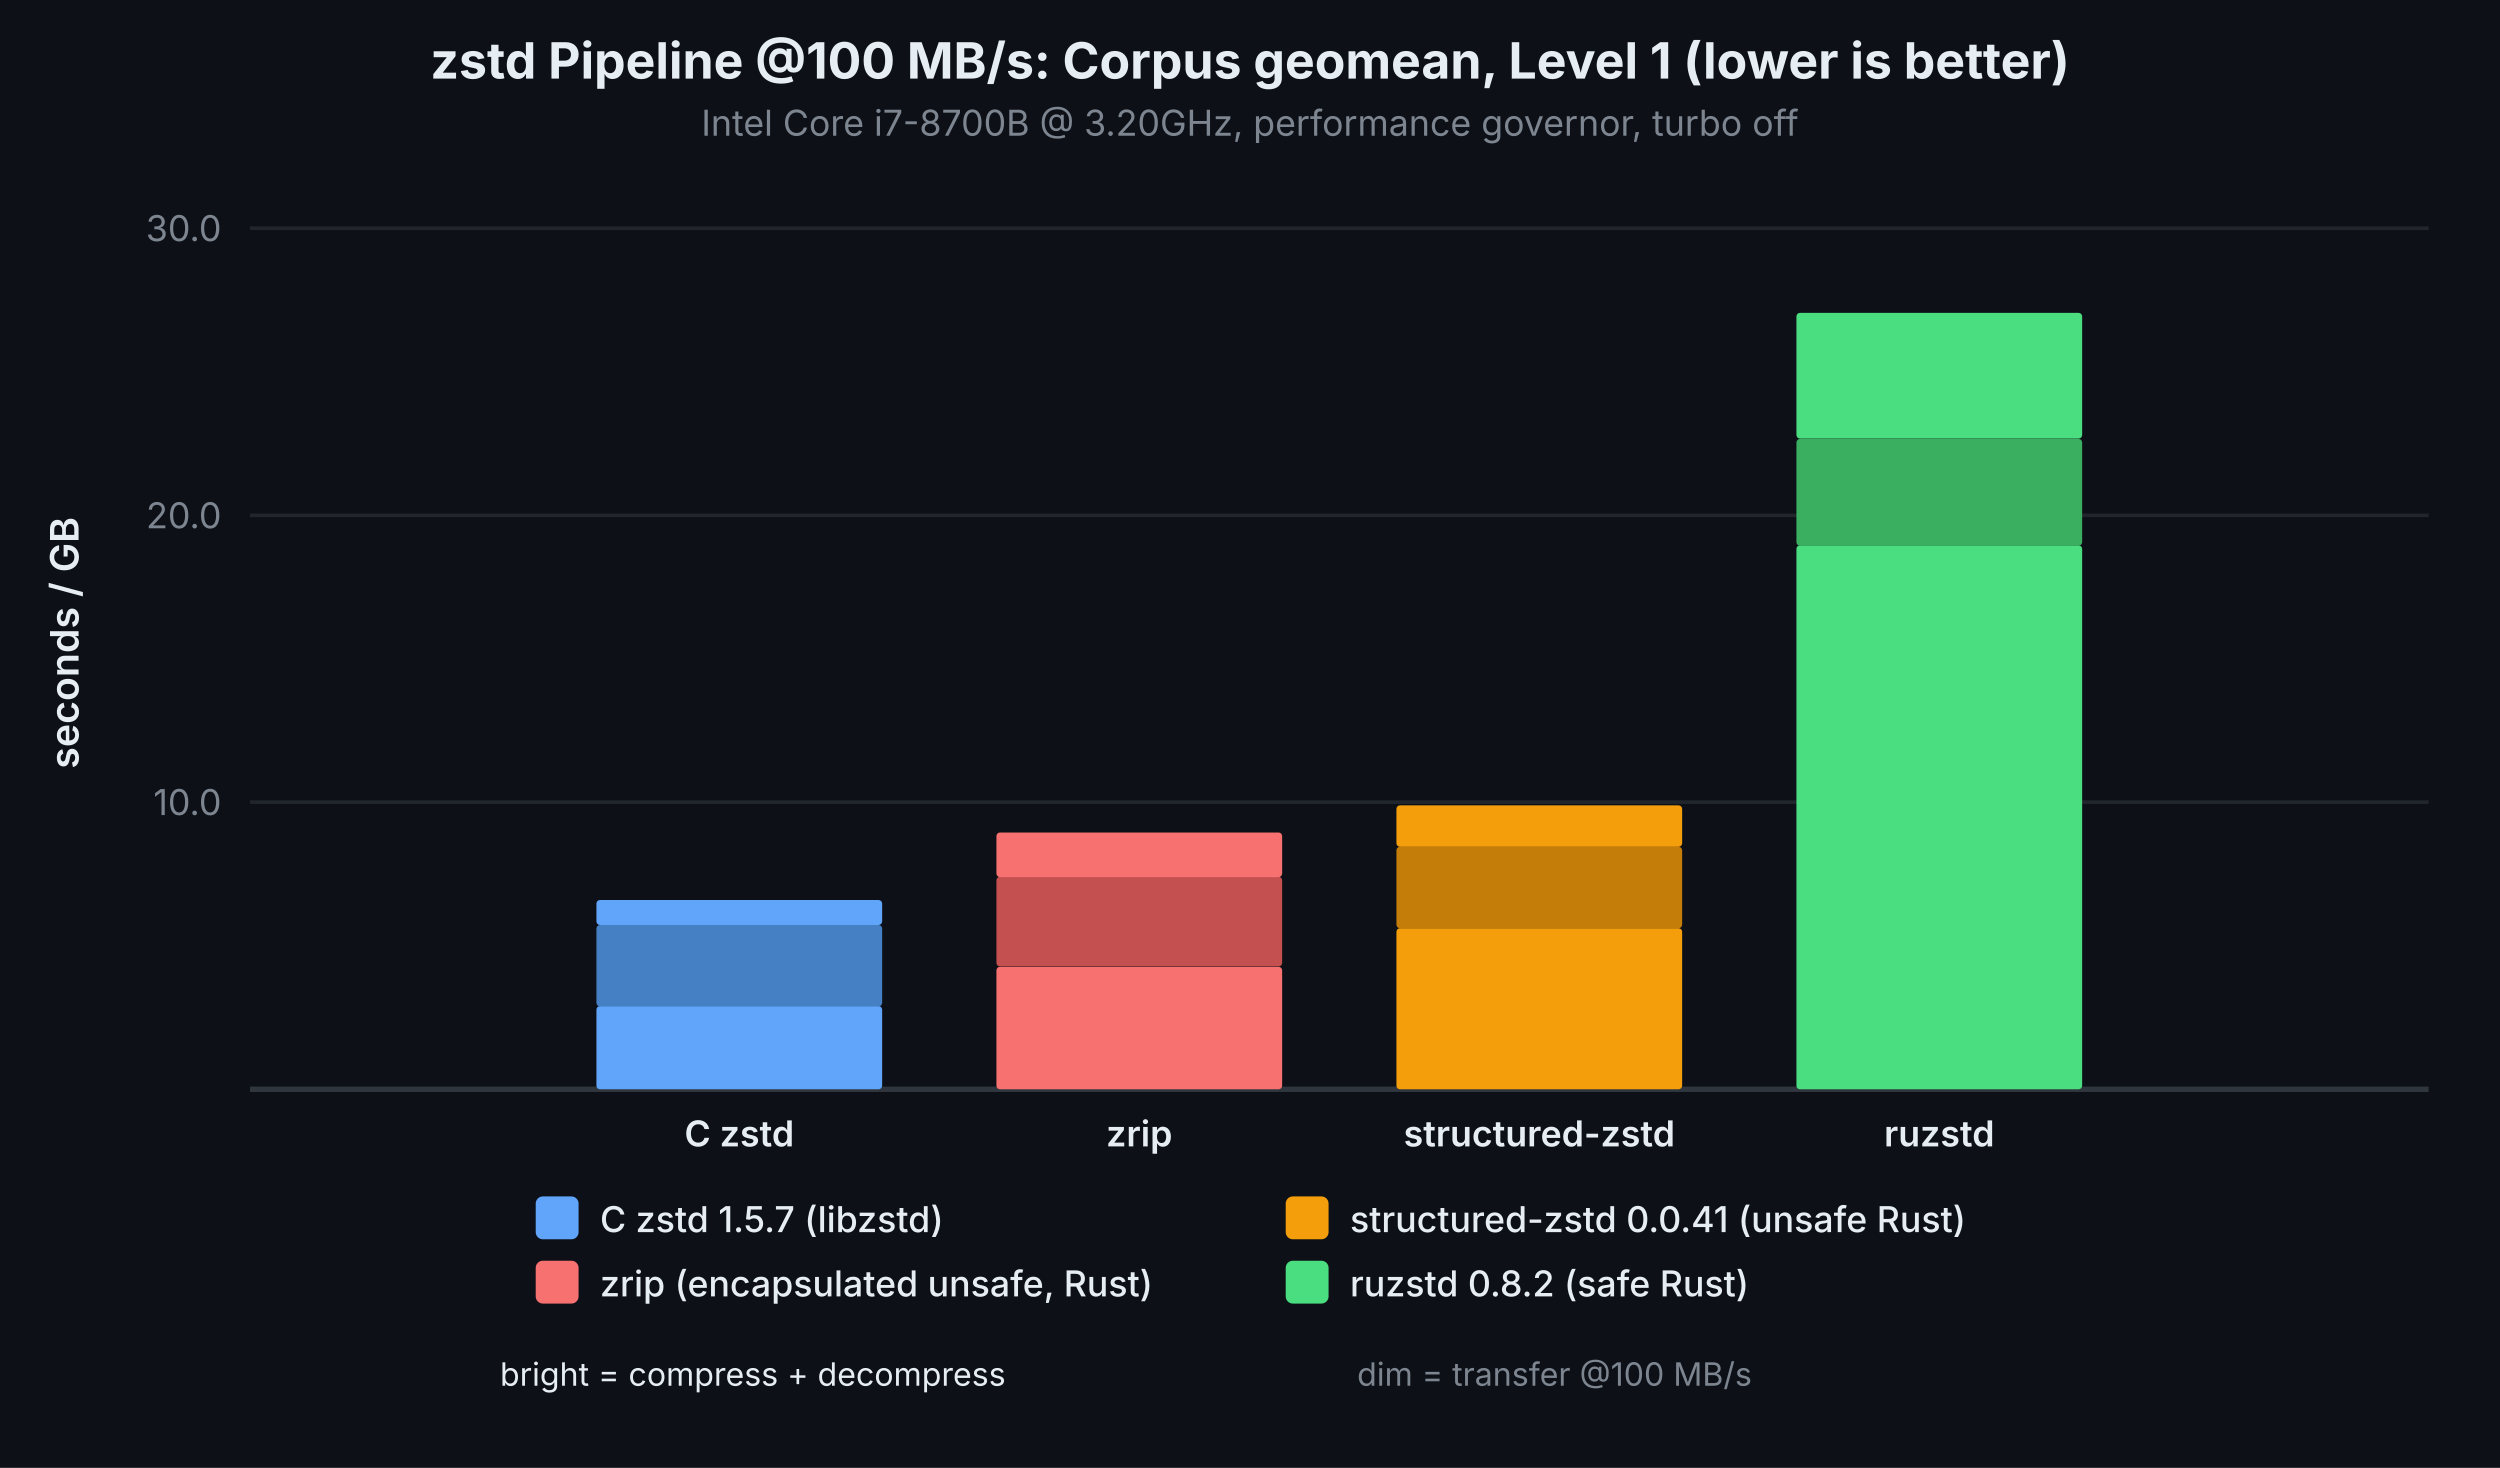
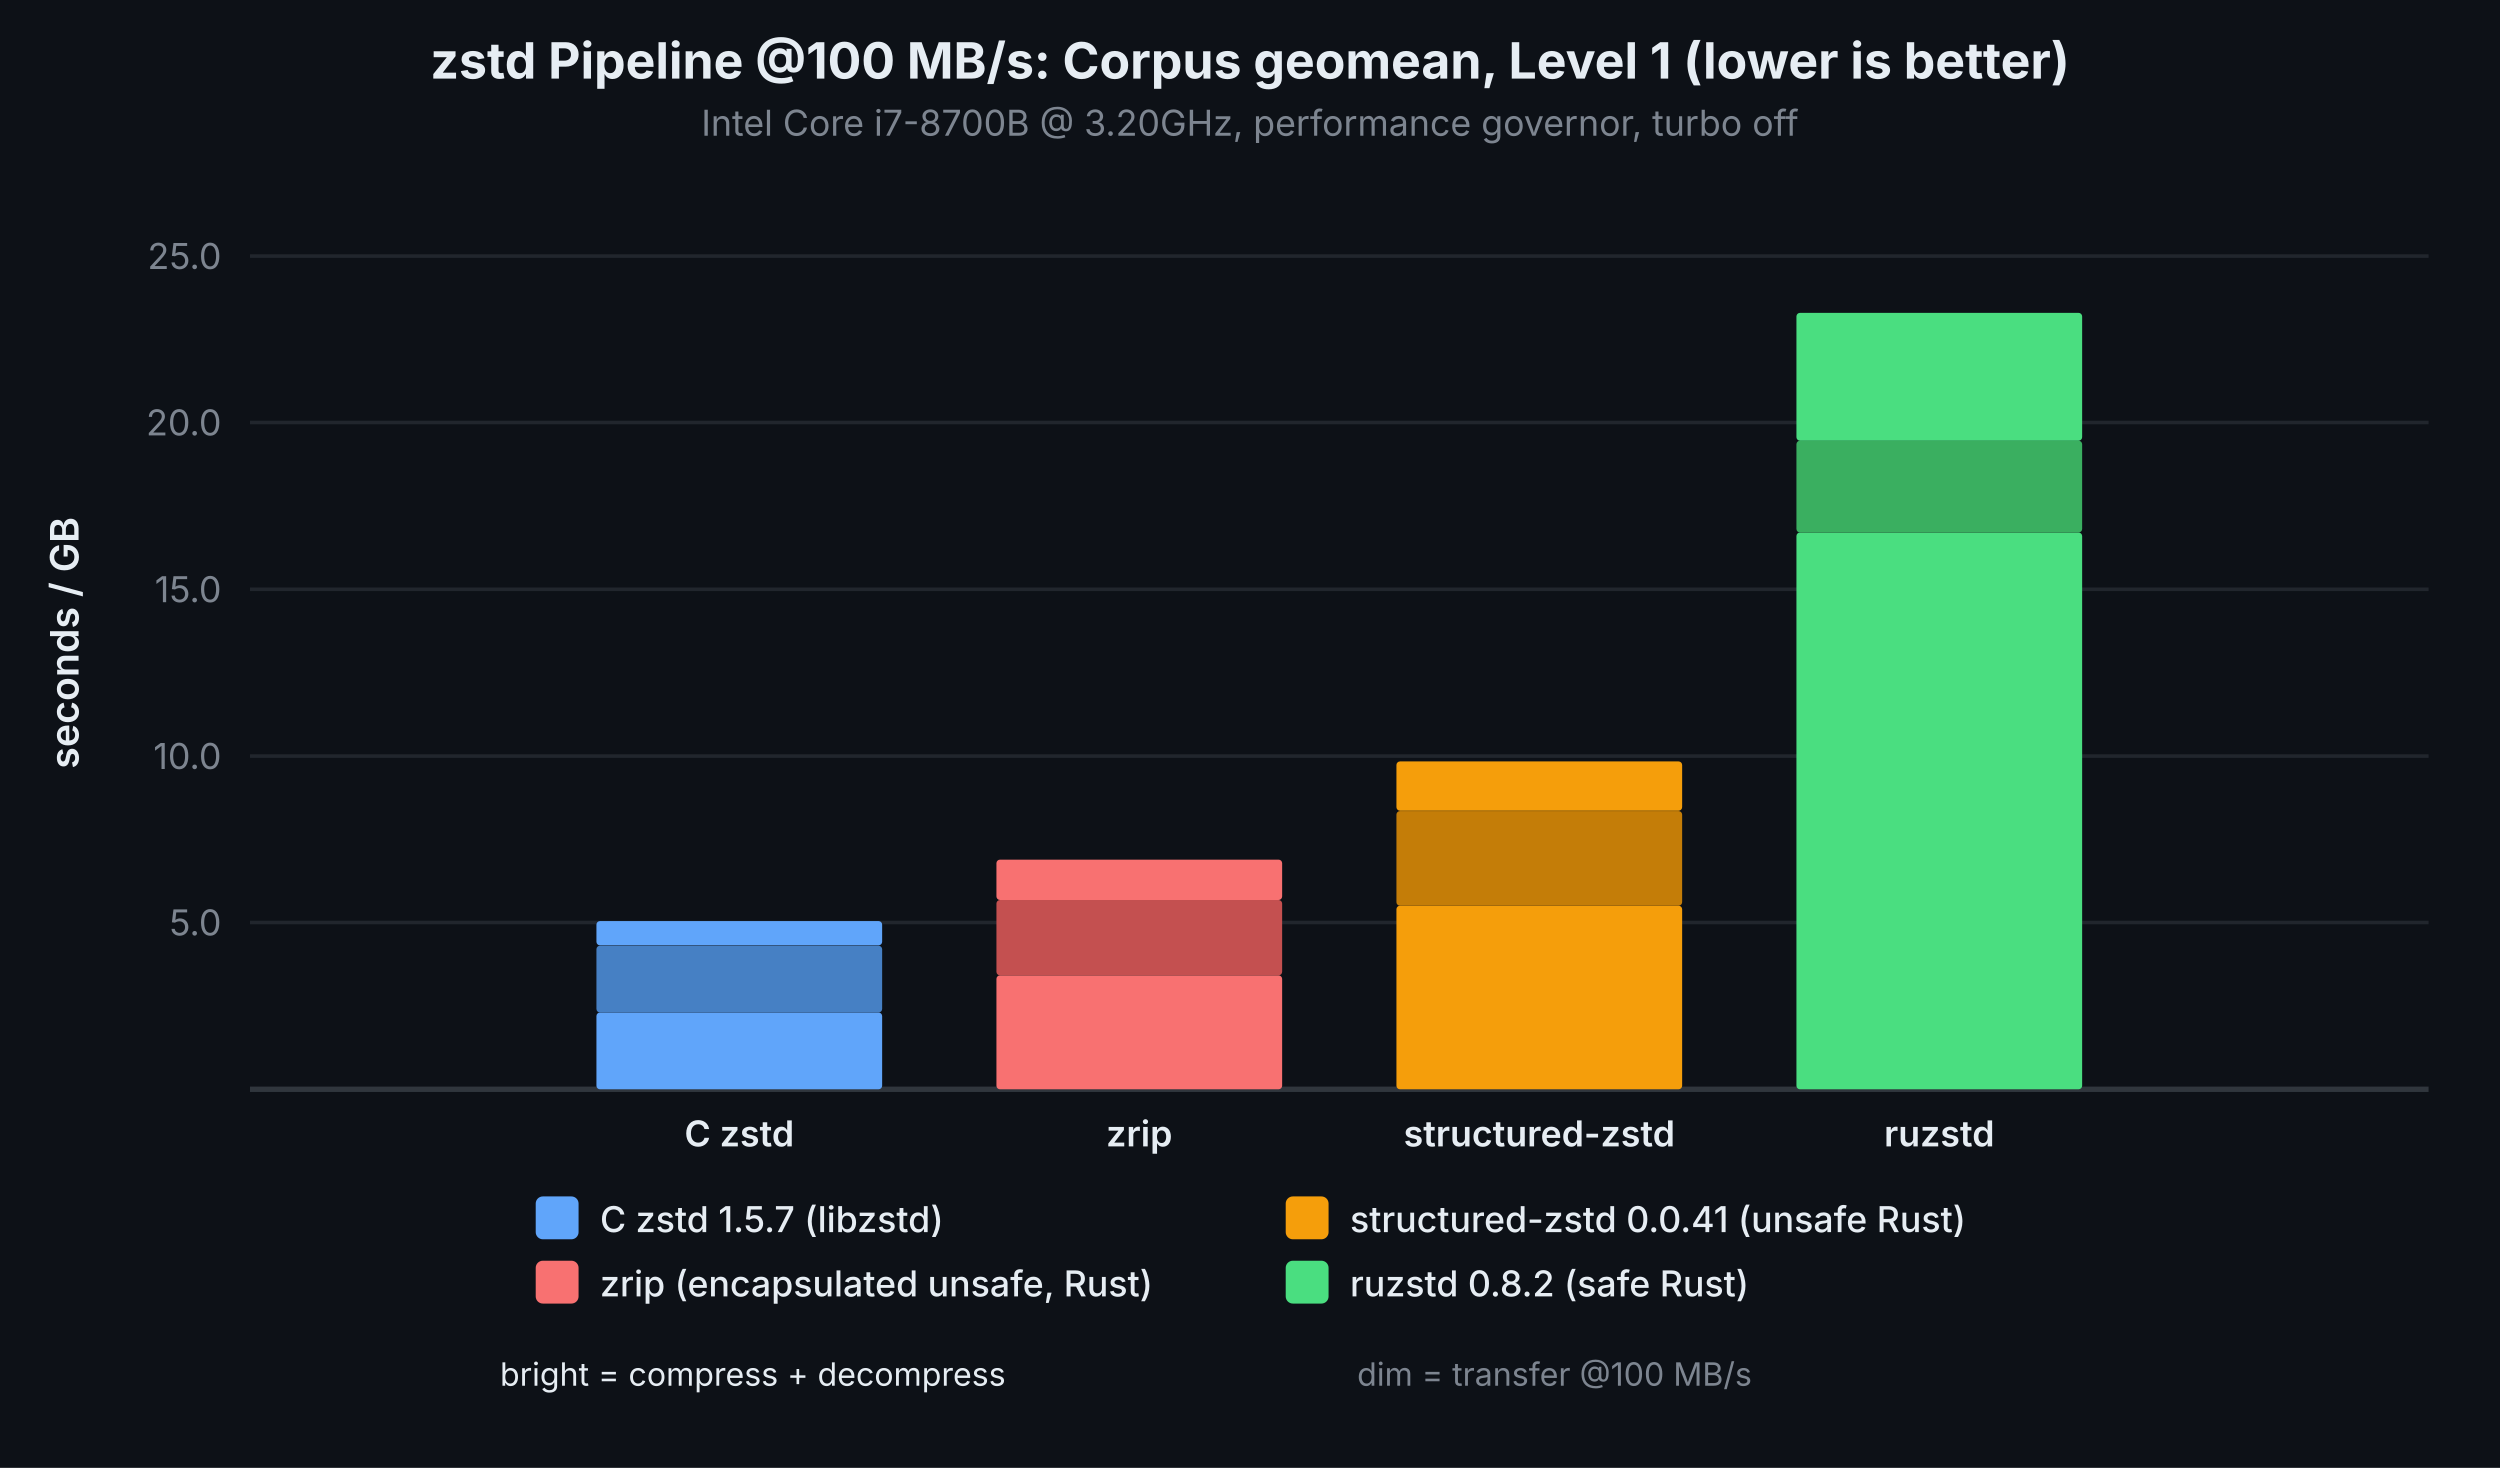
<svg xmlns="http://www.w3.org/2000/svg" viewBox="0 0 700 411" font-family="system-ui, -apple-system, sans-serif">
  <rect width="700" height="411" fill="#0d1117" />
  <text x="350.0" y="22" text-anchor="middle" fill="#e6edf3" font-size="14" font-weight="700">zstd Pipeline @100 MB/s: Corpus geomean, Level 1 (lower is better)</text>
  <text x="350.0" y="38" text-anchor="middle" fill="#7d8590" font-size="10">Intel Core i7-8700B @ 3.20GHz, performance governor, turbo off</text>
  <text x="22" y="180.0" text-anchor="middle" fill="#e6edf3" font-size="11" font-weight="600" transform="rotate(-90,22,180.0)">seconds / GB</text>
-   <line x1="70" y1="224.6" x2="680" y2="224.6" stroke="#21262d" stroke-width="1" />
-   <text x="62" y="224.6" text-anchor="end" dominant-baseline="middle" fill="#7d8590" font-size="10">10.0</text>
-   <line x1="70" y1="144.3" x2="680" y2="144.3" stroke="#21262d" stroke-width="1" />
-   <text x="62" y="144.3" text-anchor="end" dominant-baseline="middle" fill="#7d8590" font-size="10">20.0</text>
-   <line x1="70" y1="63.9" x2="680" y2="63.9" stroke="#21262d" stroke-width="1" />
-   <text x="62" y="63.9" text-anchor="end" dominant-baseline="middle" fill="#7d8590" font-size="10">30.0</text>
+   <line x1="70" y1="258.3" x2="680" y2="258.3" stroke="#21262d" stroke-width="1" />
+   <text x="62" y="258.3" text-anchor="end" dominant-baseline="middle" fill="#7d8590" font-size="10">5.0</text>
+   <line x1="70" y1="211.7" x2="680" y2="211.7" stroke="#21262d" stroke-width="1" />
+   <text x="62" y="211.7" text-anchor="end" dominant-baseline="middle" fill="#7d8590" font-size="10">10.0</text>
+   <line x1="70" y1="165.0" x2="680" y2="165.0" stroke="#21262d" stroke-width="1" />
+   <text x="62" y="165.0" text-anchor="end" dominant-baseline="middle" fill="#7d8590" font-size="10">15.0</text>
+   <line x1="70" y1="118.3" x2="680" y2="118.3" stroke="#21262d" stroke-width="1" />
+   <text x="62" y="118.3" text-anchor="end" dominant-baseline="middle" fill="#7d8590" font-size="10">20.0</text>
+   <line x1="70" y1="71.7" x2="680" y2="71.7" stroke="#21262d" stroke-width="1" />
+   <text x="62" y="71.7" text-anchor="end" dominant-baseline="middle" fill="#7d8590" font-size="10">25.0</text>
  <line x1="70" y1="305" x2="680" y2="305" stroke="#30363d" stroke-width="1.5" />
-   <rect x="167.0" y="281.7" width="80.0" height="23.3" fill="#60a5fa" rx="1" />
-   <rect x="167.0" y="259.0" width="80.0" height="22.8" fill="#4680c4" rx="1" />
-   <rect x="167.0" y="252.0" width="80.0" height="7.0" fill="#60a5fa" rx="1" />
+   <rect x="167.0" y="283.5" width="80.0" height="21.5" fill="#60a5fa" rx="1" />
+   <rect x="167.0" y="264.8" width="80.0" height="18.7" fill="#4680c4" rx="1" />
+   <rect x="167.0" y="257.9" width="80.0" height="6.8" fill="#60a5fa" rx="1" />
  <text x="207.0" y="321" text-anchor="middle" fill="#e6edf3" font-size="10" font-weight="600">C zstd</text>
-   <rect x="279.0" y="270.7" width="80.0" height="34.3" fill="#f87171" rx="1" />
-   <rect x="279.0" y="245.5" width="80.0" height="25.1" fill="#c45050" rx="1" />
-   <rect x="279.0" y="233.1" width="80.0" height="12.5" fill="#f87171" rx="1" />
+   <rect x="279.0" y="273.1" width="80.0" height="31.9" fill="#f87171" rx="1" />
+   <rect x="279.0" y="252.0" width="80.0" height="21.1" fill="#c45050" rx="1" />
+   <rect x="279.0" y="240.7" width="80.0" height="11.3" fill="#f87171" rx="1" />
  <text x="319.0" y="321" text-anchor="middle" fill="#e6edf3" font-size="10" font-weight="600">zrip</text>
-   <rect x="391.0" y="259.9" width="80.0" height="45.1" fill="#f59e0b" rx="1" />
-   <rect x="391.0" y="237.1" width="80.0" height="22.8" fill="#c47d08" rx="1" />
-   <rect x="391.0" y="225.5" width="80.0" height="11.6" fill="#f59e0b" rx="1" />
+   <rect x="391.0" y="253.6" width="80.0" height="51.4" fill="#f59e0b" rx="1" />
+   <rect x="391.0" y="227.1" width="80.0" height="26.5" fill="#c47d08" rx="1" />
+   <rect x="391.0" y="213.2" width="80.0" height="13.8" fill="#f59e0b" rx="1" />
  <text x="431.0" y="321" text-anchor="middle" fill="#e6edf3" font-size="10" font-weight="600">structured-zstd</text>
-   <rect x="503.0" y="152.7" width="80.0" height="152.3" fill="#4ade80" rx="1" />
-   <rect x="503.0" y="122.9" width="80.0" height="29.9" fill="#3aaf60" rx="1" />
-   <rect x="503.0" y="87.6" width="80.0" height="35.2" fill="#4ade80" rx="1" />
+   <rect x="503.0" y="149.1" width="80.0" height="155.9" fill="#4ade80" rx="1" />
+   <rect x="503.0" y="123.4" width="80.0" height="25.7" fill="#3aaf60" rx="1" />
+   <rect x="503.0" y="87.6" width="80.0" height="35.8" fill="#4ade80" rx="1" />
  <text x="543.0" y="321" text-anchor="middle" fill="#e6edf3" font-size="10" font-weight="600">ruzstd</text>
  <rect x="150" y="335" width="12" height="12" fill="#60a5fa" rx="2" />
  <text x="168" y="345" fill="#e6edf3" font-size="10" font-weight="500">C zstd 1.5.7 (libzstd)</text>
  <rect x="150" y="353" width="12" height="12" fill="#f87171" rx="2" />
  <text x="168" y="363" fill="#e6edf3" font-size="10" font-weight="500">zrip (encapsulated unsafe, Rust)</text>
  <rect x="360" y="335" width="12" height="12" fill="#f59e0b" rx="2" />
  <text x="378" y="345" fill="#e6edf3" font-size="10" font-weight="500">structured-zstd 0.0.41 (unsafe Rust)</text>
  <rect x="360" y="353" width="12" height="12" fill="#4ade80" rx="2" />
  <text x="378" y="363" fill="#e6edf3" font-size="10" font-weight="500">ruzstd 0.8.2 (safe Rust)</text>
  <text x="140" y="388" fill="#e6edf3" font-size="9">bright = compress + decompress</text>
  <text x="380" y="388" fill="#7d8590" font-size="9">dim = transfer @100 MB/s</text>
</svg>
